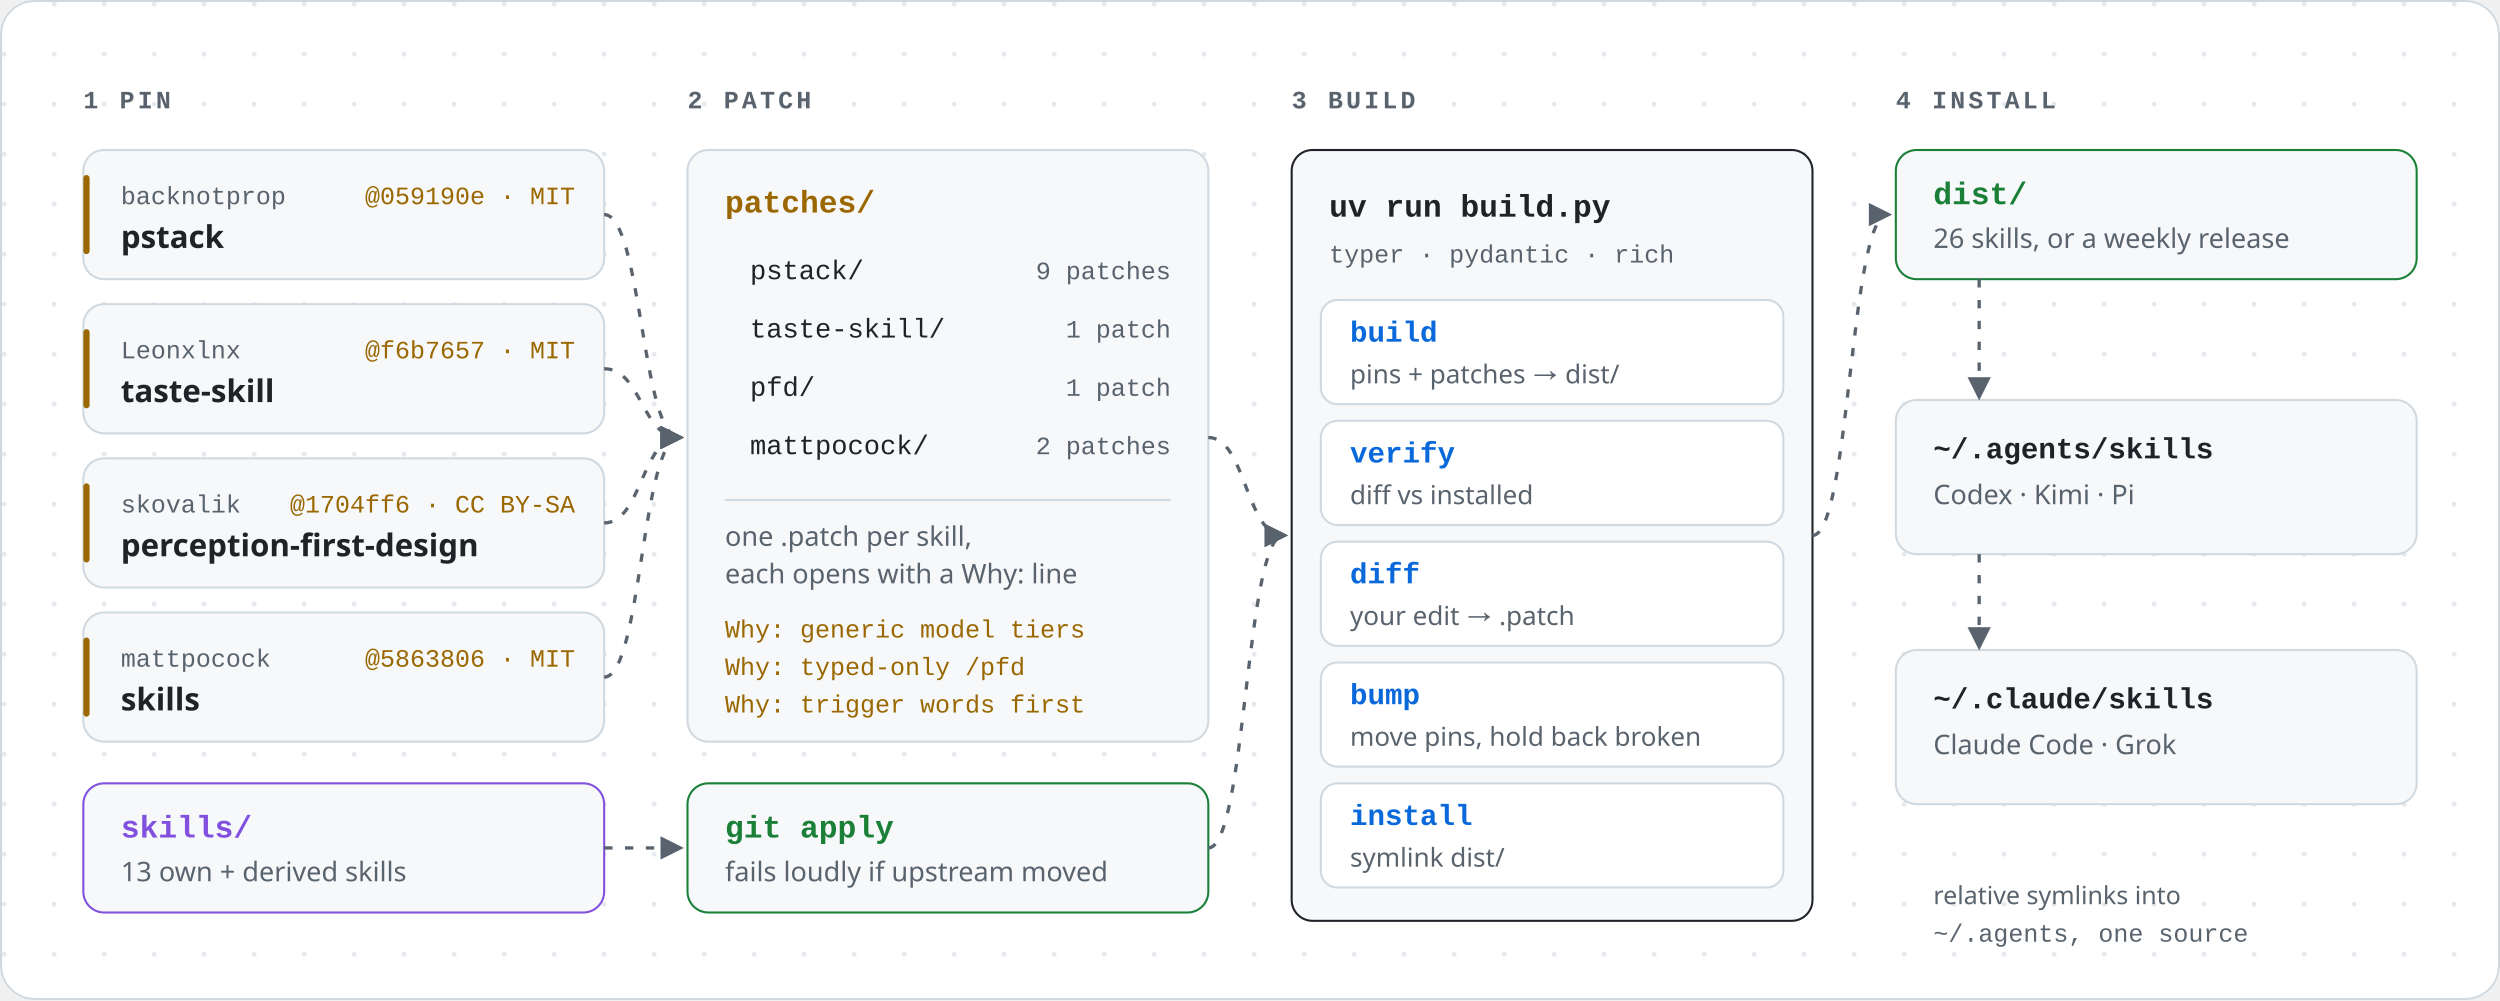
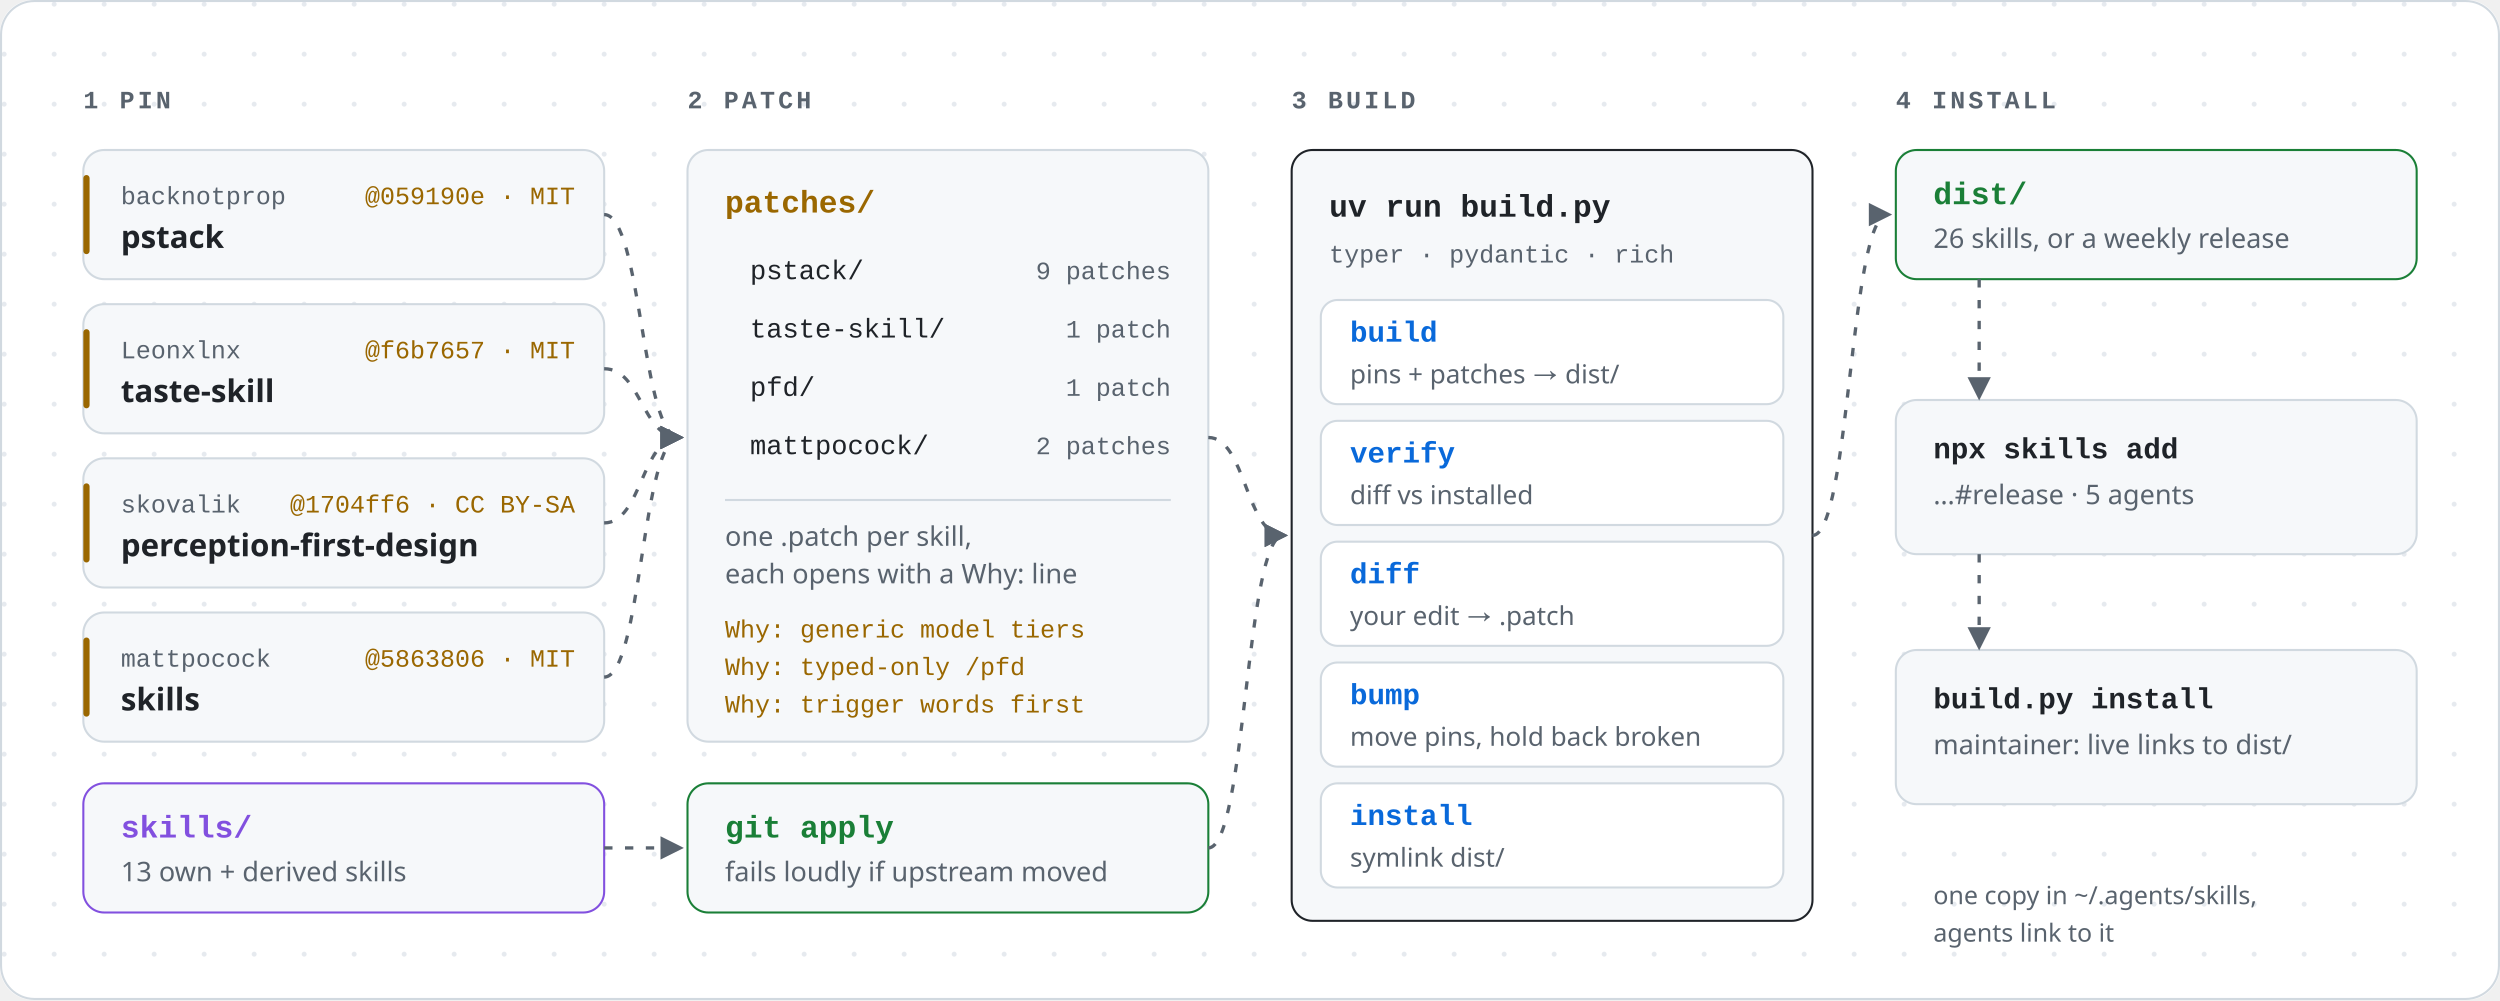
<svg xmlns="http://www.w3.org/2000/svg" width="1200" height="480" viewBox="0 0 1200 480" role="img" aria-labelledby="t">
  <style>
  .sans { font-family: -apple-system, BlinkMacSystemFont, 'Segoe UI', 'Noto Sans', Helvetica, Arial, sans-serif; }
  .mono { font-family: ui-monospace, SFMono-Regular, 'SF Mono', Menlo, Consolas, 'Liberation Mono', monospace; }
  .flow { stroke-dasharray: 4 6; animation: flow 1.2s linear infinite; }
  @keyframes flow { to { stroke-dashoffset: -20; } }
  
  @media (prefers-reduced-motion: reduce) { * { animation: none !important; transform: none !important; } }
</style>
  <defs>
    <pattern id="dots" width="24" height="24" patternUnits="userSpaceOnUse">
      <circle cx="2" cy="2" r="1.2" fill="#e6eaef" />
    </pattern>
    <marker id="arrow" viewBox="0 0 10 10" refX="8" refY="5" markerWidth="7" markerHeight="7" orient="auto-start-reverse">
      <path d="M0,0 L10,5 L0,10 z" fill="#59636e" />
    </marker>
  </defs>
  <rect width="1200" height="480" rx="16" fill="#ffffff" />
  <rect width="1200" height="480" rx="16" fill="url(#dots)" />
  <rect x="0.5" y="0.5" width="1199" height="479" rx="16" fill="none" stroke="#d1d9e0" />
  <text x="40" y="52" class="mono" font-size="12" font-weight="600" fill="#59636e" text-anchor="start" letter-spacing="1.5">1  PIN</text>
  <text x="330" y="52" class="mono" font-size="12" font-weight="600" fill="#59636e" text-anchor="start" letter-spacing="1.5">2  PATCH</text>
  <text x="620" y="52" class="mono" font-size="12" font-weight="600" fill="#59636e" text-anchor="start" letter-spacing="1.5">3  BUILD</text>
  <text x="910" y="52" class="mono" font-size="12" font-weight="600" fill="#59636e" text-anchor="start" letter-spacing="1.5">4  INSTALL</text>
  <rect x="40" y="72" width="250" height="62" rx="10" fill="#f6f8fa" stroke="#d1d9e0" />
  <rect x="40" y="84" width="3" height="38" rx="1.5" fill="#9a6700" />
  <text x="58" y="98" class="mono" font-size="12" font-weight="400" fill="#59636e" text-anchor="start">backnotprop</text>
  <text x="58" y="119" class="sans" font-size="15" font-weight="600" fill="#1f2328" text-anchor="start">pstack</text>
  <text x="276" y="98" class="mono" font-size="12" font-weight="400" fill="#9a6700" text-anchor="end">@059190e · MIT</text>
  <rect x="40" y="146" width="250" height="62" rx="10" fill="#f6f8fa" stroke="#d1d9e0" />
  <rect x="40" y="158" width="3" height="38" rx="1.5" fill="#9a6700" />
  <text x="58" y="172" class="mono" font-size="12" font-weight="400" fill="#59636e" text-anchor="start">Leonxlnx</text>
  <text x="58" y="193" class="sans" font-size="15" font-weight="600" fill="#1f2328" text-anchor="start">taste-skill</text>
  <text x="276" y="172" class="mono" font-size="12" font-weight="400" fill="#9a6700" text-anchor="end">@f6b7657 · MIT</text>
  <rect x="40" y="220" width="250" height="62" rx="10" fill="#f6f8fa" stroke="#d1d9e0" />
  <rect x="40" y="232" width="3" height="38" rx="1.5" fill="#9a6700" />
  <text x="58" y="246" class="mono" font-size="12" font-weight="400" fill="#59636e" text-anchor="start">skovalik</text>
  <text x="58" y="267" class="sans" font-size="15" font-weight="600" fill="#1f2328" text-anchor="start">perception-first-design</text>
  <text x="276" y="246" class="mono" font-size="12" font-weight="400" fill="#9a6700" text-anchor="end">@1704ff6 · CC BY-SA</text>
  <rect x="40" y="294" width="250" height="62" rx="10" fill="#f6f8fa" stroke="#d1d9e0" />
  <rect x="40" y="306" width="3" height="38" rx="1.5" fill="#9a6700" />
  <text x="58" y="320" class="mono" font-size="12" font-weight="400" fill="#59636e" text-anchor="start">mattpocock</text>
  <text x="58" y="341" class="sans" font-size="15" font-weight="600" fill="#1f2328" text-anchor="start">skills</text>
  <text x="276" y="320" class="mono" font-size="12" font-weight="400" fill="#9a6700" text-anchor="end">@5863806 · MIT</text>
  <rect x="40" y="376" width="250" height="62" rx="10" fill="#f6f8fa" stroke="#8250df" />
  <text x="58" y="402" class="mono" font-size="15" font-weight="600" fill="#8250df" text-anchor="start">skills/</text>
  <text x="58" y="423" class="sans" font-size="13" font-weight="400" fill="#59636e" text-anchor="start">13 own + derived skills</text>
  <rect x="330" y="72" width="250" height="284" rx="10" fill="#f6f8fa" stroke="#d1d9e0" />
  <text x="348" y="102" class="mono" font-size="15" font-weight="600" fill="#9a6700" text-anchor="start">patches/</text>
  <text x="360" y="134" class="mono" font-size="13" font-weight="400" fill="#1f2328" text-anchor="start">pstack/</text>
  <text x="562" y="134" class="mono" font-size="12" font-weight="400" fill="#59636e" text-anchor="end">9 patches</text>
  <text x="360" y="162" class="mono" font-size="13" font-weight="400" fill="#1f2328" text-anchor="start">taste-skill/</text>
  <text x="562" y="162" class="mono" font-size="12" font-weight="400" fill="#59636e" text-anchor="end">1 patch</text>
  <text x="360" y="190" class="mono" font-size="13" font-weight="400" fill="#1f2328" text-anchor="start">pfd/</text>
  <text x="562" y="190" class="mono" font-size="12" font-weight="400" fill="#59636e" text-anchor="end">1 patch</text>
  <text x="360" y="218" class="mono" font-size="13" font-weight="400" fill="#1f2328" text-anchor="start">mattpocock/</text>
  <text x="562" y="218" class="mono" font-size="12" font-weight="400" fill="#59636e" text-anchor="end">2 patches</text>
  <line x1="348" y1="240" x2="562" y2="240" stroke="#d1d9e0" />
  <text x="348" y="262" class="sans" font-size="13" font-weight="400" fill="#59636e" text-anchor="start">one .patch per skill,</text>
  <text x="348" y="280" class="sans" font-size="13" font-weight="400" fill="#59636e" text-anchor="start">each opens with a Why: line</text>
  <text x="348" y="306" class="mono" font-size="12" font-weight="400" fill="#9a6700" text-anchor="start">Why: generic model tiers</text>
  <text x="348" y="324" class="mono" font-size="12" font-weight="400" fill="#9a6700" text-anchor="start">Why: typed-only /pfd</text>
  <text x="348" y="342" class="mono" font-size="12" font-weight="400" fill="#9a6700" text-anchor="start">Why: trigger words first</text>
  <rect x="330" y="376" width="250" height="62" rx="10" fill="#f6f8fa" stroke="#1a7f37" />
  <text x="348" y="402" class="mono" font-size="15" font-weight="600" fill="#1a7f37" text-anchor="start">git apply</text>
  <text x="348" y="423" class="sans" font-size="13" font-weight="400" fill="#59636e" text-anchor="start">fails loudly if upstream moved</text>
  <rect x="620" y="72" width="250" height="370" rx="10" fill="#f6f8fa" stroke="#1f2328" />
  <text x="638" y="104" class="mono" font-size="15" font-weight="700" fill="#1f2328" text-anchor="start">uv run build.py</text>
  <text x="638" y="126" class="mono" font-size="12" font-weight="400" fill="#59636e" text-anchor="start">typer · pydantic · rich</text>
  <rect x="634" y="144" width="222" height="50" rx="8" fill="#ffffff" stroke="#d1d9e0" />
  <text x="648" y="164" class="mono" font-size="14" font-weight="600" fill="#0969da" text-anchor="start">build</text>
  <text x="648" y="184" class="sans" font-size="12.5" font-weight="400" fill="#59636e" text-anchor="start">pins + patches → dist/</text>
  <rect x="634" y="202" width="222" height="50" rx="8" fill="#ffffff" stroke="#d1d9e0" />
  <text x="648" y="222" class="mono" font-size="14" font-weight="600" fill="#0969da" text-anchor="start">verify</text>
  <text x="648" y="242" class="sans" font-size="12.5" font-weight="400" fill="#59636e" text-anchor="start">diff vs installed</text>
  <rect x="634" y="260" width="222" height="50" rx="8" fill="#ffffff" stroke="#d1d9e0" />
  <text x="648" y="280" class="mono" font-size="14" font-weight="600" fill="#0969da" text-anchor="start">diff</text>
  <text x="648" y="300" class="sans" font-size="12.5" font-weight="400" fill="#59636e" text-anchor="start">your edit → .patch</text>
  <rect x="634" y="318" width="222" height="50" rx="8" fill="#ffffff" stroke="#d1d9e0" />
  <text x="648" y="338" class="mono" font-size="14" font-weight="600" fill="#0969da" text-anchor="start">bump</text>
  <text x="648" y="358" class="sans" font-size="12.5" font-weight="400" fill="#59636e" text-anchor="start">move pins, hold back broken</text>
  <rect x="634" y="376" width="222" height="50" rx="8" fill="#ffffff" stroke="#d1d9e0" />
  <text x="648" y="396" class="mono" font-size="14" font-weight="600" fill="#0969da" text-anchor="start">install</text>
  <text x="648" y="416" class="sans" font-size="12.5" font-weight="400" fill="#59636e" text-anchor="start">symlink dist/</text>
  <rect x="910" y="72" width="250" height="62" rx="10" fill="#f6f8fa" stroke="#1a7f37" />
  <text x="928" y="98" class="mono" font-size="15" font-weight="600" fill="#1a7f37" text-anchor="start">dist/</text>
  <text x="928" y="119" class="sans" font-size="13" font-weight="400" fill="#59636e" text-anchor="start">26 skills, or a weekly release</text>
  <rect x="910" y="192" width="250" height="74" rx="10" fill="#f6f8fa" stroke="#d1d9e0" />
-   <text x="928" y="220" class="mono" font-size="14" font-weight="600" fill="#1f2328" text-anchor="start">~/.agents/skills</text>
-   <text x="928" y="242" class="sans" font-size="13" font-weight="400" fill="#59636e" text-anchor="start">Codex · Kimi · Pi</text>
+   <text x="928" y="220" class="mono" font-size="14" font-weight="600" fill="#1f2328" text-anchor="start">npx skills add</text>
+   <text x="928" y="242" class="sans" font-size="13" font-weight="400" fill="#59636e" text-anchor="start">…#release · 5 agents</text>
  <rect x="910" y="312" width="250" height="74" rx="10" fill="#f6f8fa" stroke="#d1d9e0" />
-   <text x="928" y="340" class="mono" font-size="14" font-weight="600" fill="#1f2328" text-anchor="start">~/.claude/skills</text>
-   <text x="928" y="362" class="sans" font-size="13" font-weight="400" fill="#59636e" text-anchor="start">Claude Code · Grok</text>
-   <text x="928" y="434" class="sans" font-size="12" font-weight="400" fill="#59636e" text-anchor="start">relative symlinks into</text>
-   <text x="928" y="452" class="mono" font-size="12" font-weight="400" fill="#59636e" text-anchor="start">~/.agents, one source</text>
+   <text x="928" y="340" class="mono" font-size="14" font-weight="600" fill="#1f2328" text-anchor="start">build.py install</text>
+   <text x="928" y="362" class="sans" font-size="13" font-weight="400" fill="#59636e" text-anchor="start">maintainer: live links to dist/</text>
+   <text x="928" y="434" class="sans" font-size="12" font-weight="400" fill="#59636e" text-anchor="start">one copy in ~/.agents/skills,</text>
+   <text x="928" y="452" class="sans" font-size="12" font-weight="400" fill="#59636e" text-anchor="start">agents link to it</text>
  <path class="flow" d="M290,103 C308.0,103 308.0,210 326,210" fill="none" stroke="#59636e" stroke-width="1.6" marker-end="url(#arrow)" />
  <path class="flow" d="M290,177 C308.0,177 308.0,210 326,210" fill="none" stroke="#59636e" stroke-width="1.6" marker-end="url(#arrow)" />
  <path class="flow" d="M290,251 C308.0,251 308.0,210 326,210" fill="none" stroke="#59636e" stroke-width="1.6" marker-end="url(#arrow)" />
  <path class="flow" d="M290,325 C308.0,325 308.0,210 326,210" fill="none" stroke="#59636e" stroke-width="1.6" marker-end="url(#arrow)" />
  <path class="flow" d="M290,407 C308.0,407 308.0,407 326,407" fill="none" stroke="#59636e" stroke-width="1.6" marker-end="url(#arrow)" />
  <path class="flow" d="M580,210 C598.0,210 598.0,257 616,257" fill="none" stroke="#59636e" stroke-width="1.6" marker-end="url(#arrow)" />
  <path class="flow" d="M580,407 C598.0,407 598.0,257 616,257" fill="none" stroke="#59636e" stroke-width="1.6" marker-end="url(#arrow)" />
  <path class="flow" d="M870,257 C888.0,257 888.0,103 906,103" fill="none" stroke="#59636e" stroke-width="1.6" marker-end="url(#arrow)" />
  <path class="flow" d="M950,134 L950,190" stroke="#59636e" stroke-width="1.6" marker-end="url(#arrow)" />
  <path class="flow" d="M950,266 L950,310" stroke="#59636e" stroke-width="1.6" marker-end="url(#arrow)" />
</svg>
